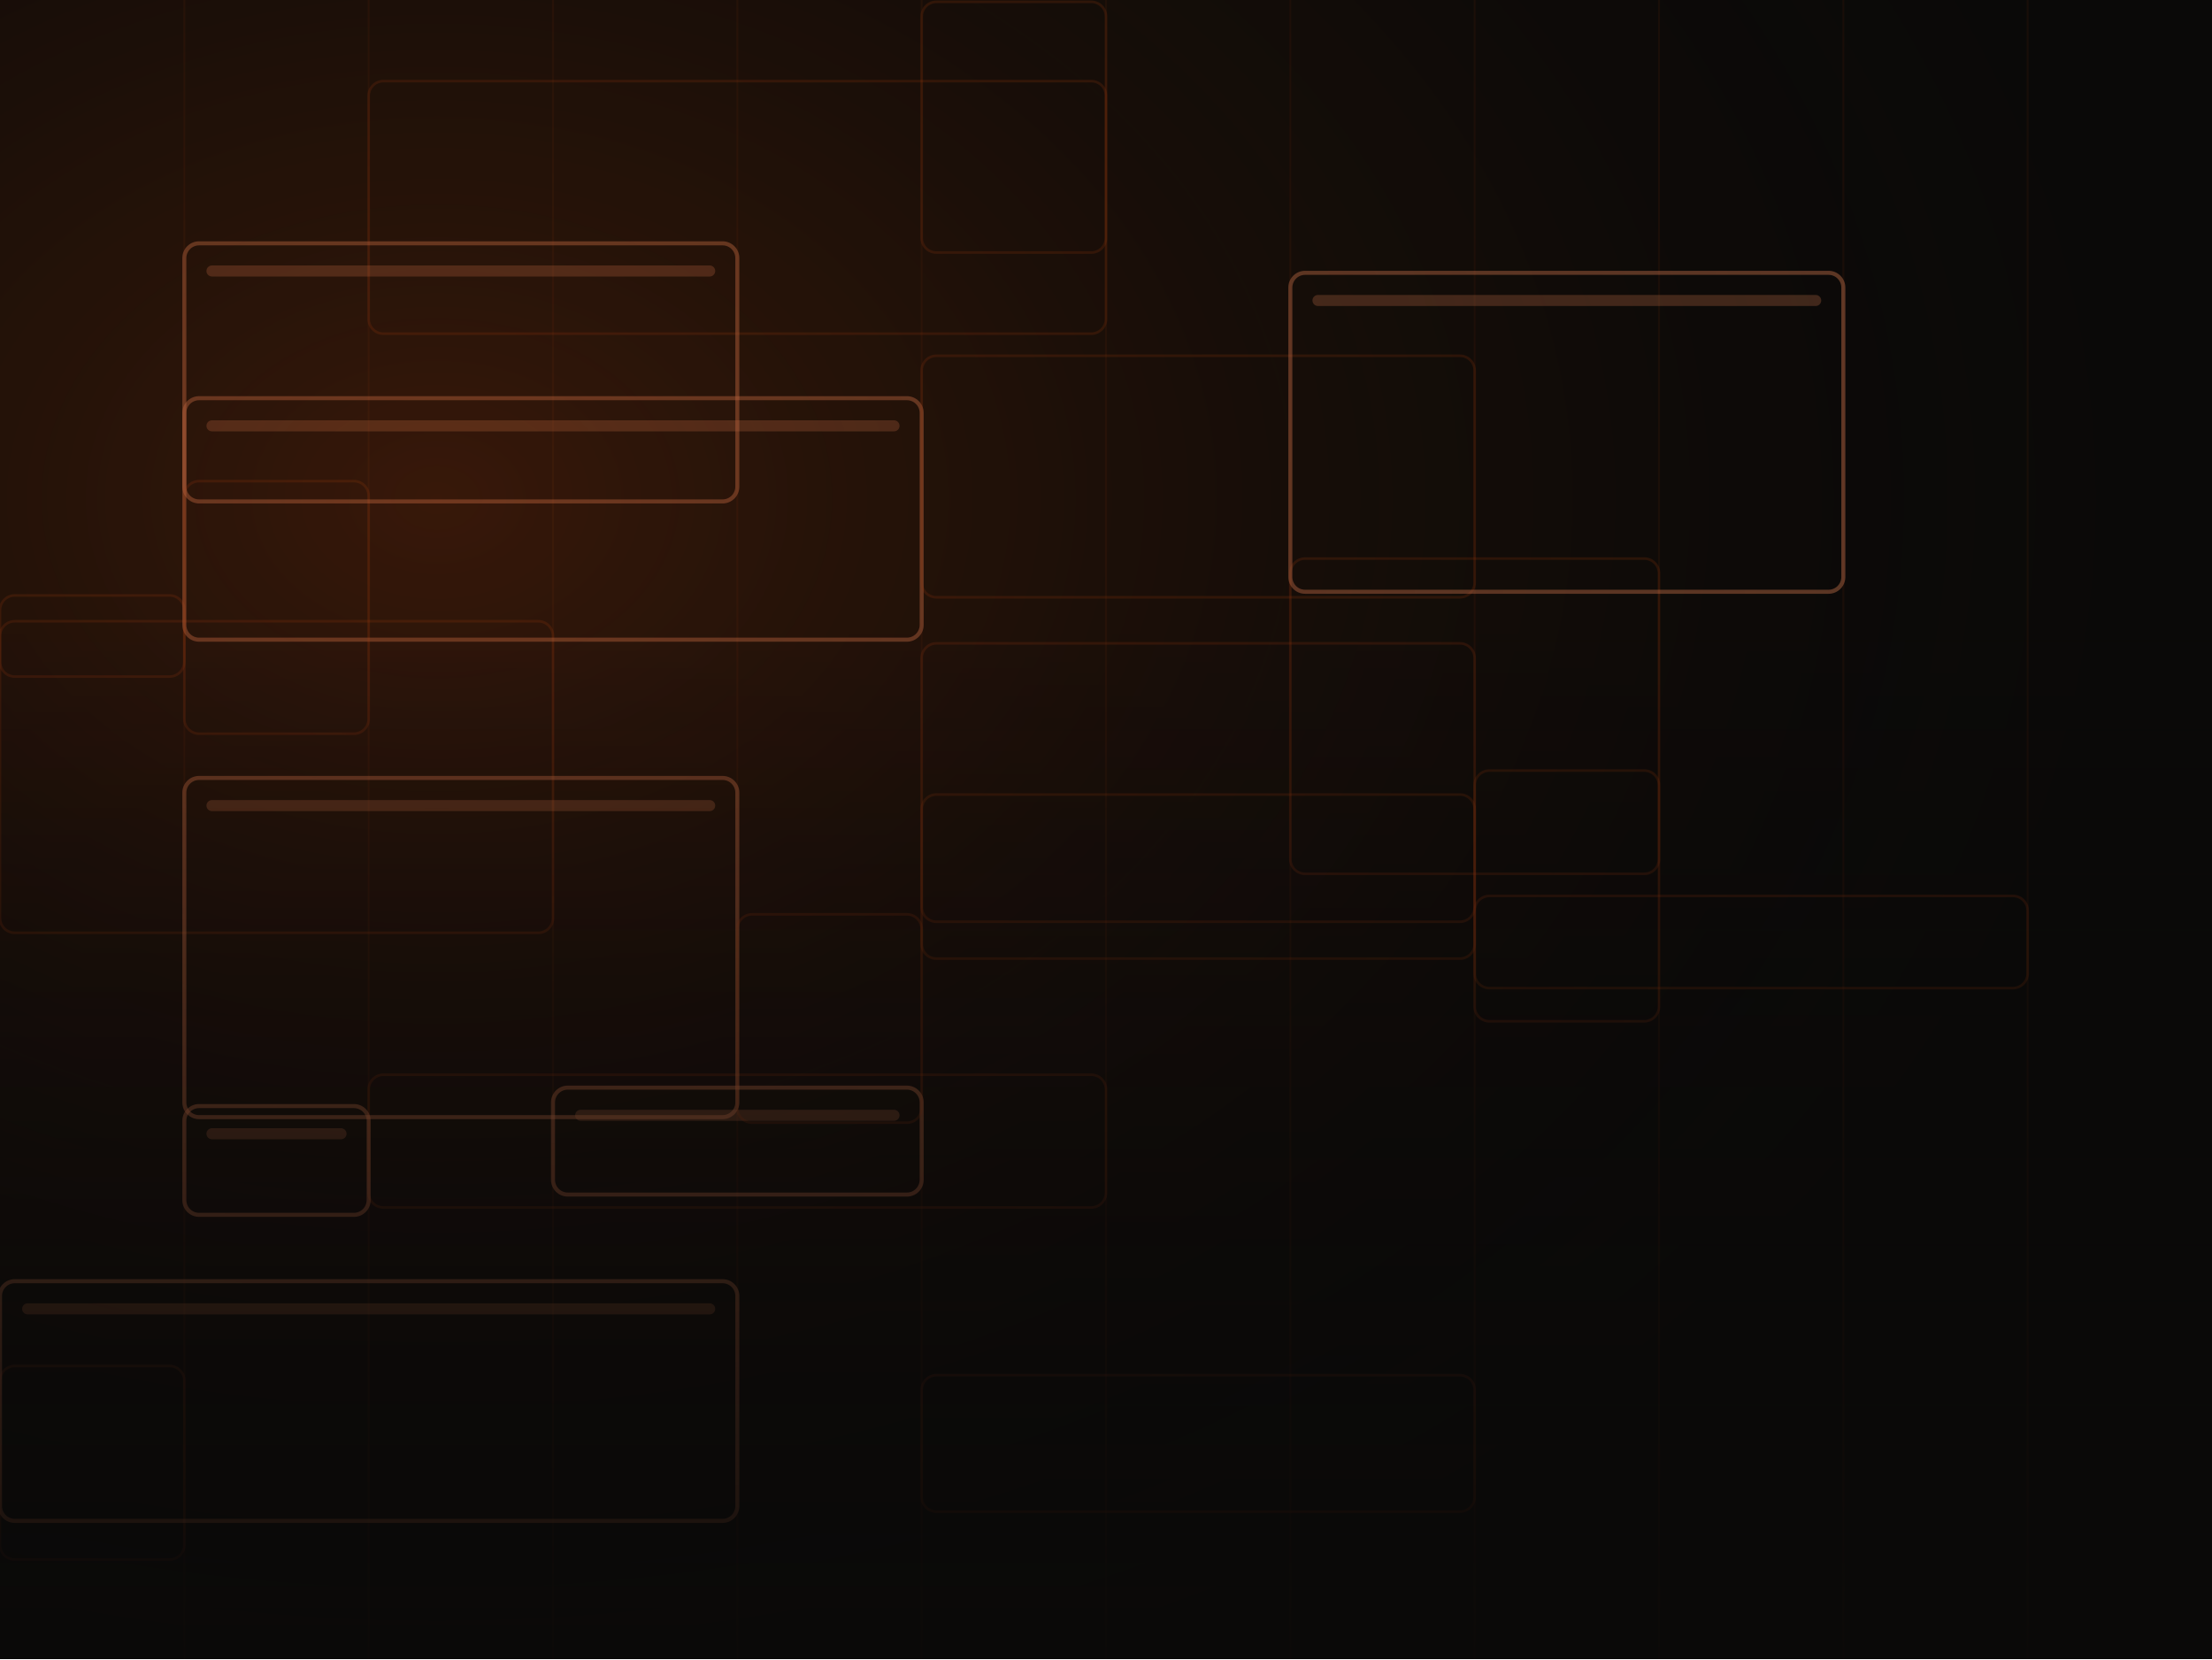
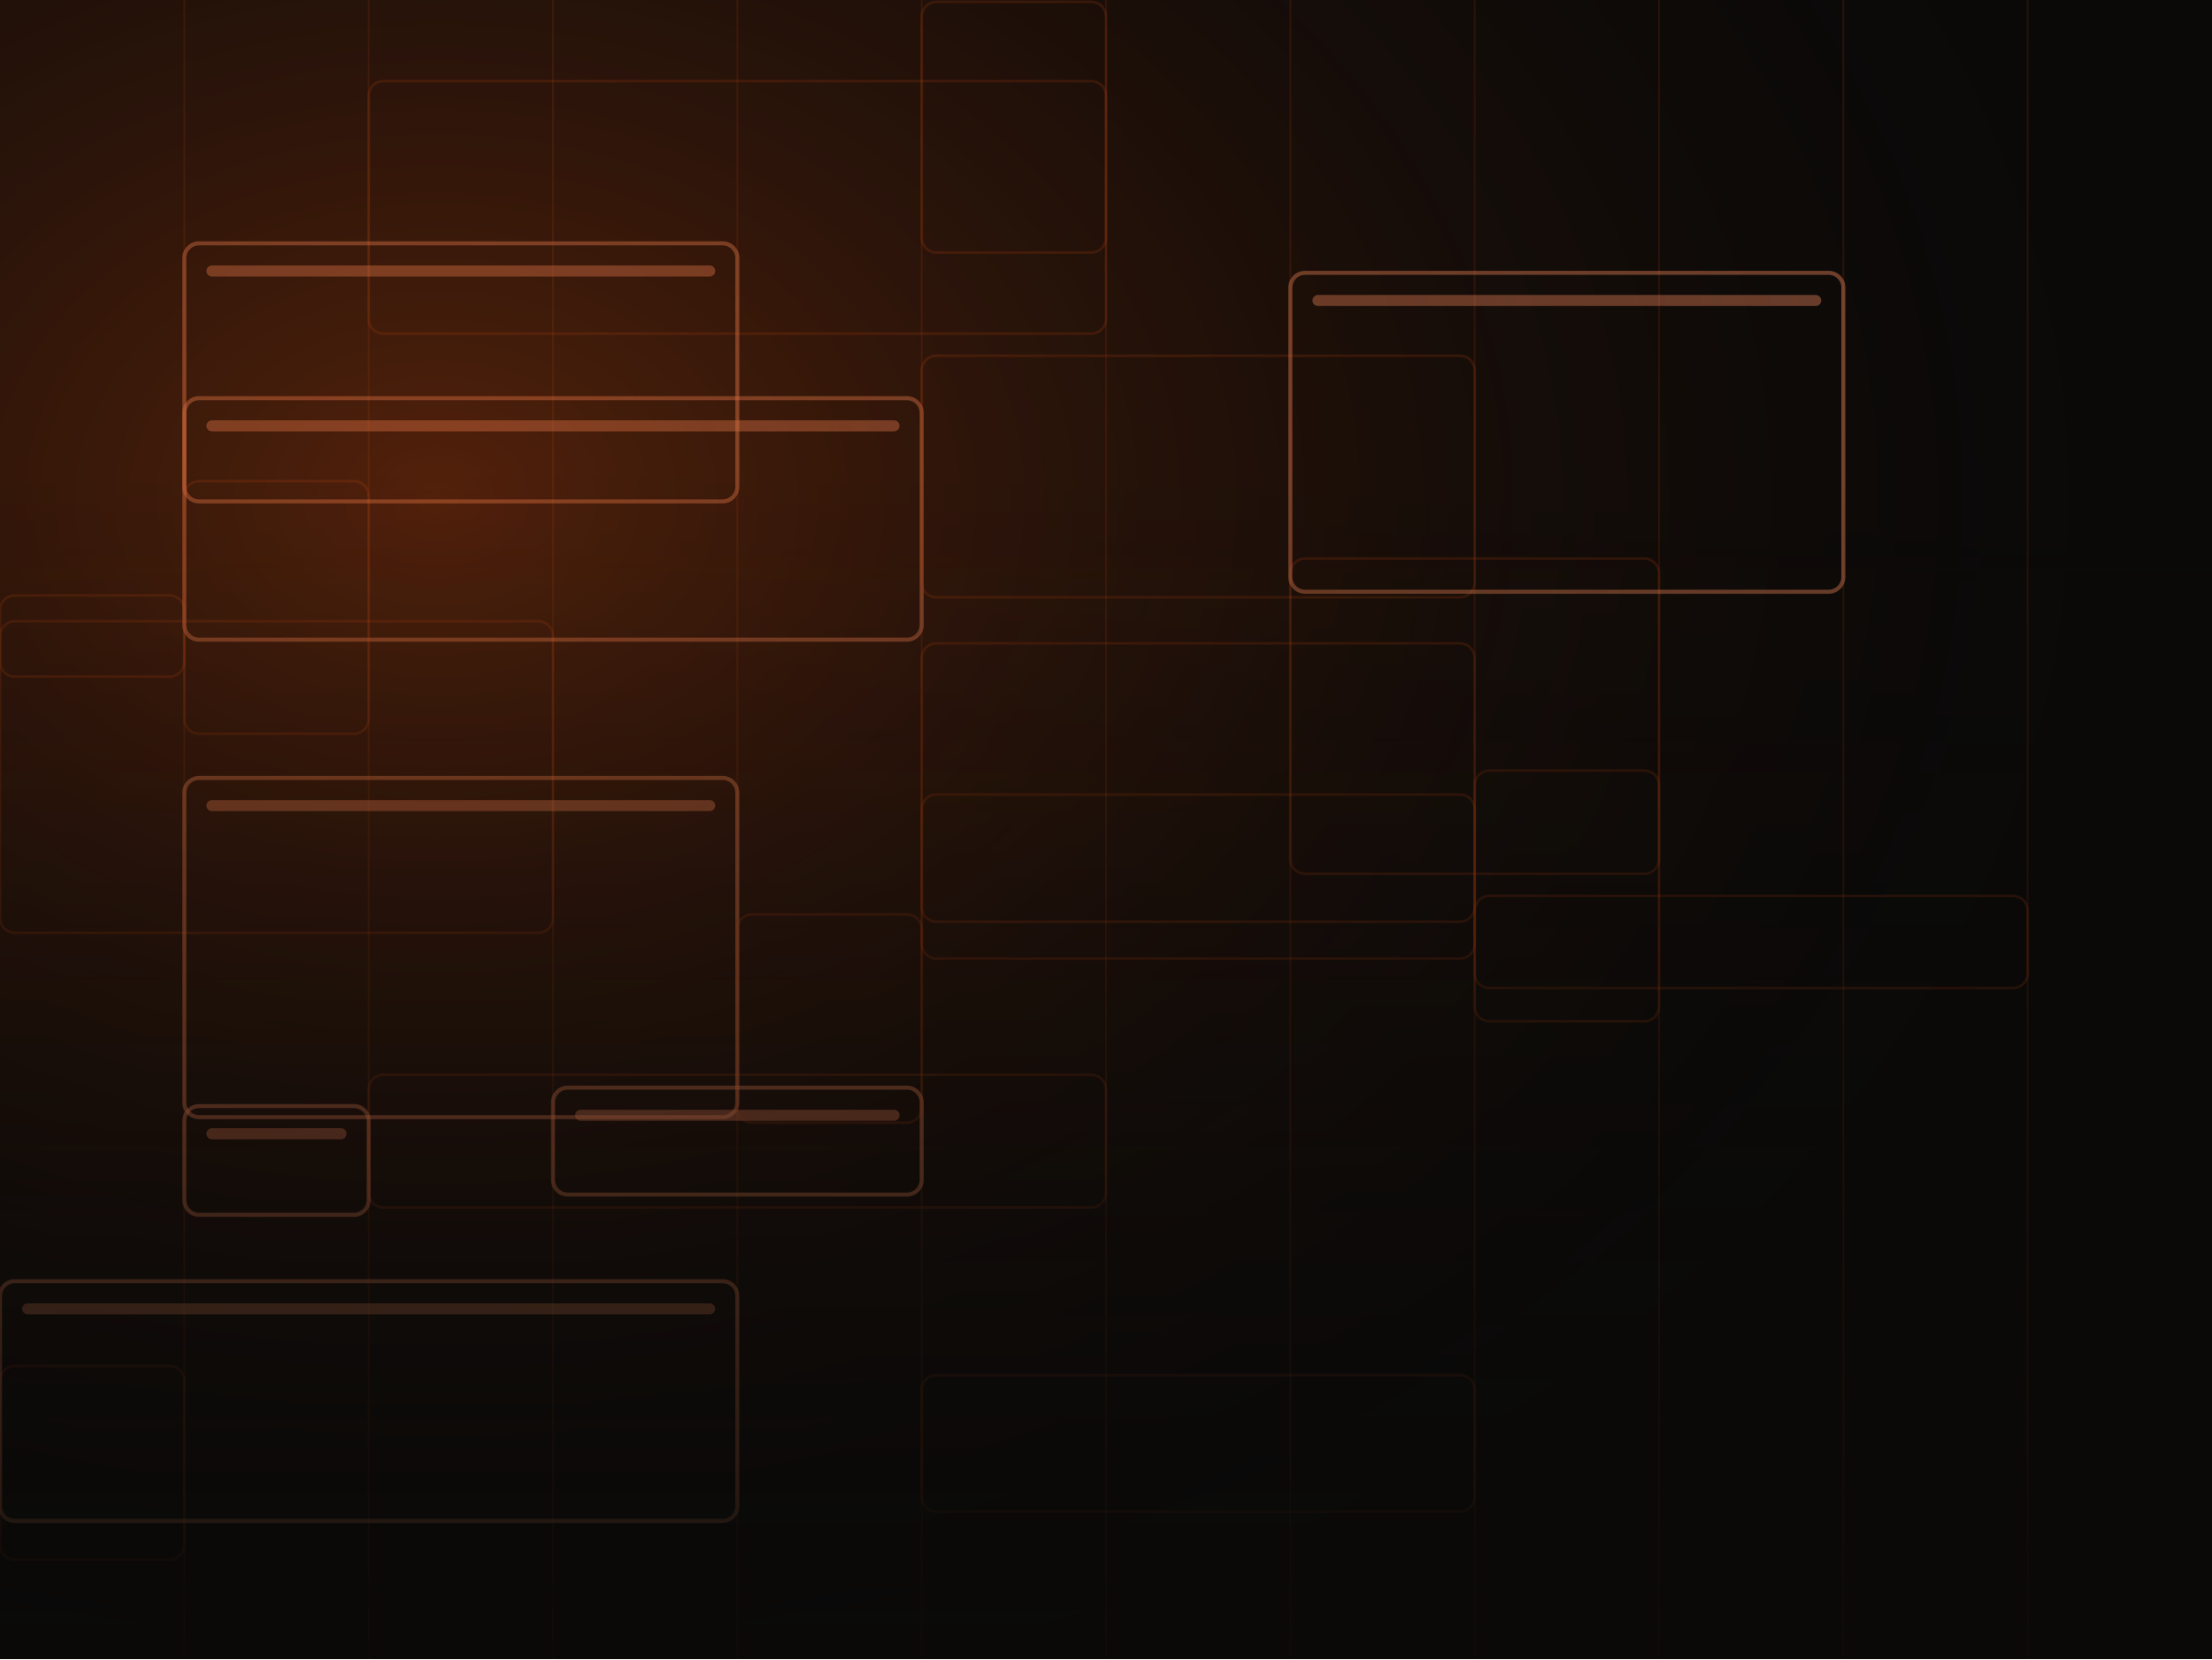
<svg xmlns="http://www.w3.org/2000/svg" viewBox="0 0 1200 900" width="1200" height="900" preserveAspectRatio="xMidYMid slice">
  <defs />
  <rect width="1200" height="900" fill="#0A0908" />
-   <line x1="100" y1="0" x2="100" y2="900" stroke="#B8430F" stroke-width="1" stroke-opacity="0.1" />
-   <line x1="200" y1="0" x2="200" y2="900" stroke="#B8430F" stroke-width="1" stroke-opacity="0.1" />
-   <line x1="300" y1="0" x2="300" y2="900" stroke="#B8430F" stroke-width="1" stroke-opacity="0.1" />
-   <line x1="400" y1="0" x2="400" y2="900" stroke="#B8430F" stroke-width="1" stroke-opacity="0.1" />
-   <line x1="500" y1="0" x2="500" y2="900" stroke="#B8430F" stroke-width="1" stroke-opacity="0.1" />
-   <line x1="600" y1="0" x2="600" y2="900" stroke="#B8430F" stroke-width="1" stroke-opacity="0.1" />
-   <line x1="700" y1="0" x2="700" y2="900" stroke="#B8430F" stroke-width="1" stroke-opacity="0.1" />
-   <line x1="800" y1="0" x2="800" y2="900" stroke="#B8430F" stroke-width="1" stroke-opacity="0.1" />
-   <line x1="900" y1="0" x2="900" y2="900" stroke="#B8430F" stroke-width="1" stroke-opacity="0.1" />
-   <line x1="1000" y1="0" x2="1000" y2="900" stroke="#B8430F" stroke-width="1" stroke-opacity="0.1" />
-   <line x1="1100" y1="0" x2="1100" y2="900" stroke="#B8430F" stroke-width="1" stroke-opacity="0.1" />
+   <line x1="100" y1="0" x2="100" y2="900" stroke="#B8430F" stroke-width="1" stroke-opacity="0.16" />
+   <line x1="200" y1="0" x2="200" y2="900" stroke="#B8430F" stroke-width="1" stroke-opacity="0.16" />
+   <line x1="300" y1="0" x2="300" y2="900" stroke="#B8430F" stroke-width="1" stroke-opacity="0.16" />
+   <line x1="400" y1="0" x2="400" y2="900" stroke="#B8430F" stroke-width="1" stroke-opacity="0.16" />
+   <line x1="500" y1="0" x2="500" y2="900" stroke="#B8430F" stroke-width="1" stroke-opacity="0.16" />
+   <line x1="600" y1="0" x2="600" y2="900" stroke="#B8430F" stroke-width="1" stroke-opacity="0.16" />
+   <line x1="700" y1="0" x2="700" y2="900" stroke="#B8430F" stroke-width="1" stroke-opacity="0.16" />
+   <line x1="800" y1="0" x2="800" y2="900" stroke="#B8430F" stroke-width="1" stroke-opacity="0.16" />
+   <line x1="900" y1="0" x2="900" y2="900" stroke="#B8430F" stroke-width="1" stroke-opacity="0.16" />
+   <line x1="1000" y1="0" x2="1000" y2="900" stroke="#B8430F" stroke-width="1" stroke-opacity="0.16" />
+   <line x1="1100" y1="0" x2="1100" y2="900" stroke="#B8430F" stroke-width="1" stroke-opacity="0.16" />
  <rect x="800" y="418" width="100" height="136" rx="8" fill="none" stroke="#B8430F" stroke-width="1.4" stroke-opacity="0.22" />
  <rect x="500" y="746" width="300" height="74" rx="8" fill="none" stroke="#B8430F" stroke-width="1.4" stroke-opacity="0.22" />
  <rect x="700" y="303" width="200" height="171" rx="8" fill="none" stroke="#B8430F" stroke-width="1.4" stroke-opacity="0.22" />
  <rect x="0" y="323" width="100" height="44" rx="8" fill="none" stroke="#B8430F" stroke-width="1.4" stroke-opacity="0.22" />
  <rect x="200" y="44" width="400" height="137" rx="8" fill="none" stroke="#B8430F" stroke-width="1.4" stroke-opacity="0.22" />
  <rect x="0" y="337" width="300" height="169" rx="8" fill="none" stroke="#B8430F" stroke-width="1.4" stroke-opacity="0.22" />
  <rect x="800" y="486" width="300" height="50" rx="8" fill="none" stroke="#B8430F" stroke-width="1.4" stroke-opacity="0.22" />
  <rect x="500" y="1" width="100" height="136" rx="8" fill="none" stroke="#B8430F" stroke-width="1.4" stroke-opacity="0.22" />
  <rect x="0" y="741" width="100" height="105" rx="8" fill="none" stroke="#B8430F" stroke-width="1.4" stroke-opacity="0.22" />
  <rect x="200" y="583" width="400" height="72" rx="8" fill="none" stroke="#B8430F" stroke-width="1.4" stroke-opacity="0.22" />
  <rect x="100" y="216" width="400" height="131" rx="8" fill="none" stroke="#F2895C" stroke-width="2.2" stroke-opacity="0.45" />
-   <rect x="112" y="228" width="376" height="6" rx="3" fill="#F2895C" opacity="0.3" />
+   <rect x="112" y="228" width="376" height="6" rx="3" fill="#F2895C" opacity="0.43" />
  <rect x="300" y="590" width="200" height="58" rx="8" fill="none" stroke="#F2895C" stroke-width="2.2" stroke-opacity="0.45" />
-   <rect x="312" y="602" width="176" height="6" rx="3" fill="#F2895C" opacity="0.3" />
+   <rect x="312" y="602" width="176" height="6" rx="3" fill="#F2895C" opacity="0.43" />
  <rect x="500" y="349" width="300" height="171" rx="8" fill="none" stroke="#B8430F" stroke-width="1.4" stroke-opacity="0.22" />
  <rect x="100" y="261" width="100" height="137" rx="8" fill="none" stroke="#B8430F" stroke-width="1.4" stroke-opacity="0.22" />
  <rect x="100" y="600" width="100" height="59" rx="8" fill="none" stroke="#F2895C" stroke-width="2.2" stroke-opacity="0.45" />
-   <rect x="112" y="612" width="76" height="6" rx="3" fill="#F2895C" opacity="0.3" />
+   <rect x="112" y="612" width="76" height="6" rx="3" fill="#F2895C" opacity="0.43" />
  <rect x="500" y="193" width="300" height="131" rx="8" fill="none" stroke="#B8430F" stroke-width="1.4" stroke-opacity="0.22" />
  <rect x="700" y="148" width="300" height="173" rx="8" fill="none" stroke="#F2895C" stroke-width="2.2" stroke-opacity="0.45" />
-   <rect x="712" y="160" width="276" height="6" rx="3" fill="#F2895C" opacity="0.3" />
+   <rect x="712" y="160" width="276" height="6" rx="3" fill="#F2895C" opacity="0.43" />
  <rect x="500" y="431" width="300" height="69" rx="8" fill="none" stroke="#B8430F" stroke-width="1.4" stroke-opacity="0.22" />
  <rect x="100" y="422" width="300" height="184" rx="8" fill="none" stroke="#F2895C" stroke-width="2.2" stroke-opacity="0.45" />
-   <rect x="112" y="434" width="276" height="6" rx="3" fill="#F2895C" opacity="0.3" />
+   <rect x="112" y="434" width="276" height="6" rx="3" fill="#F2895C" opacity="0.43" />
  <rect x="100" y="132" width="300" height="140" rx="8" fill="none" stroke="#F2895C" stroke-width="2.2" stroke-opacity="0.45" />
-   <rect x="112" y="144" width="276" height="6" rx="3" fill="#F2895C" opacity="0.3" />
+   <rect x="112" y="144" width="276" height="6" rx="3" fill="#F2895C" opacity="0.43" />
  <rect x="400" y="496" width="100" height="113" rx="8" fill="none" stroke="#B8430F" stroke-width="1.4" stroke-opacity="0.22" />
  <rect x="0" y="695" width="400" height="130" rx="8" fill="none" stroke="#F2895C" stroke-width="2.2" stroke-opacity="0.45" />
-   <rect x="12" y="707" width="376" height="6" rx="3" fill="#F2895C" opacity="0.3" />
+   <rect x="12" y="707" width="376" height="6" rx="3" fill="#F2895C" opacity="0.43" />
  <radialGradient id="bl" cx="0.2" cy="0.3" r="0.8">
-     <stop offset="0" stop-color="#B8430F" stop-opacity="0.32" />
+     <stop offset="0" stop-color="#B8430F" stop-opacity="0.42" />
    <stop offset="1" stop-color="#0A0908" stop-opacity="0" />
  </radialGradient>
  <rect width="1200" height="900" fill="url(#bl)" />
  <linearGradient id="vg2" x1="0" y1="1" x2="0" y2="0">
-     <stop offset="0" stop-color="#0A0908" stop-opacity="0.9" />
-     <stop offset="0.62" stop-color="#0A0908" stop-opacity="0.18" />
+     <stop offset="0" stop-color="#0A0908" stop-opacity="0.88" />
+     <stop offset="0.34" stop-color="#0A0908" stop-opacity="0.34" />
+     <stop offset="0.72" stop-color="#0A0908" stop-opacity="0" />
  </linearGradient>
  <rect width="1200" height="900" fill="url(#vg2)" />
</svg>
